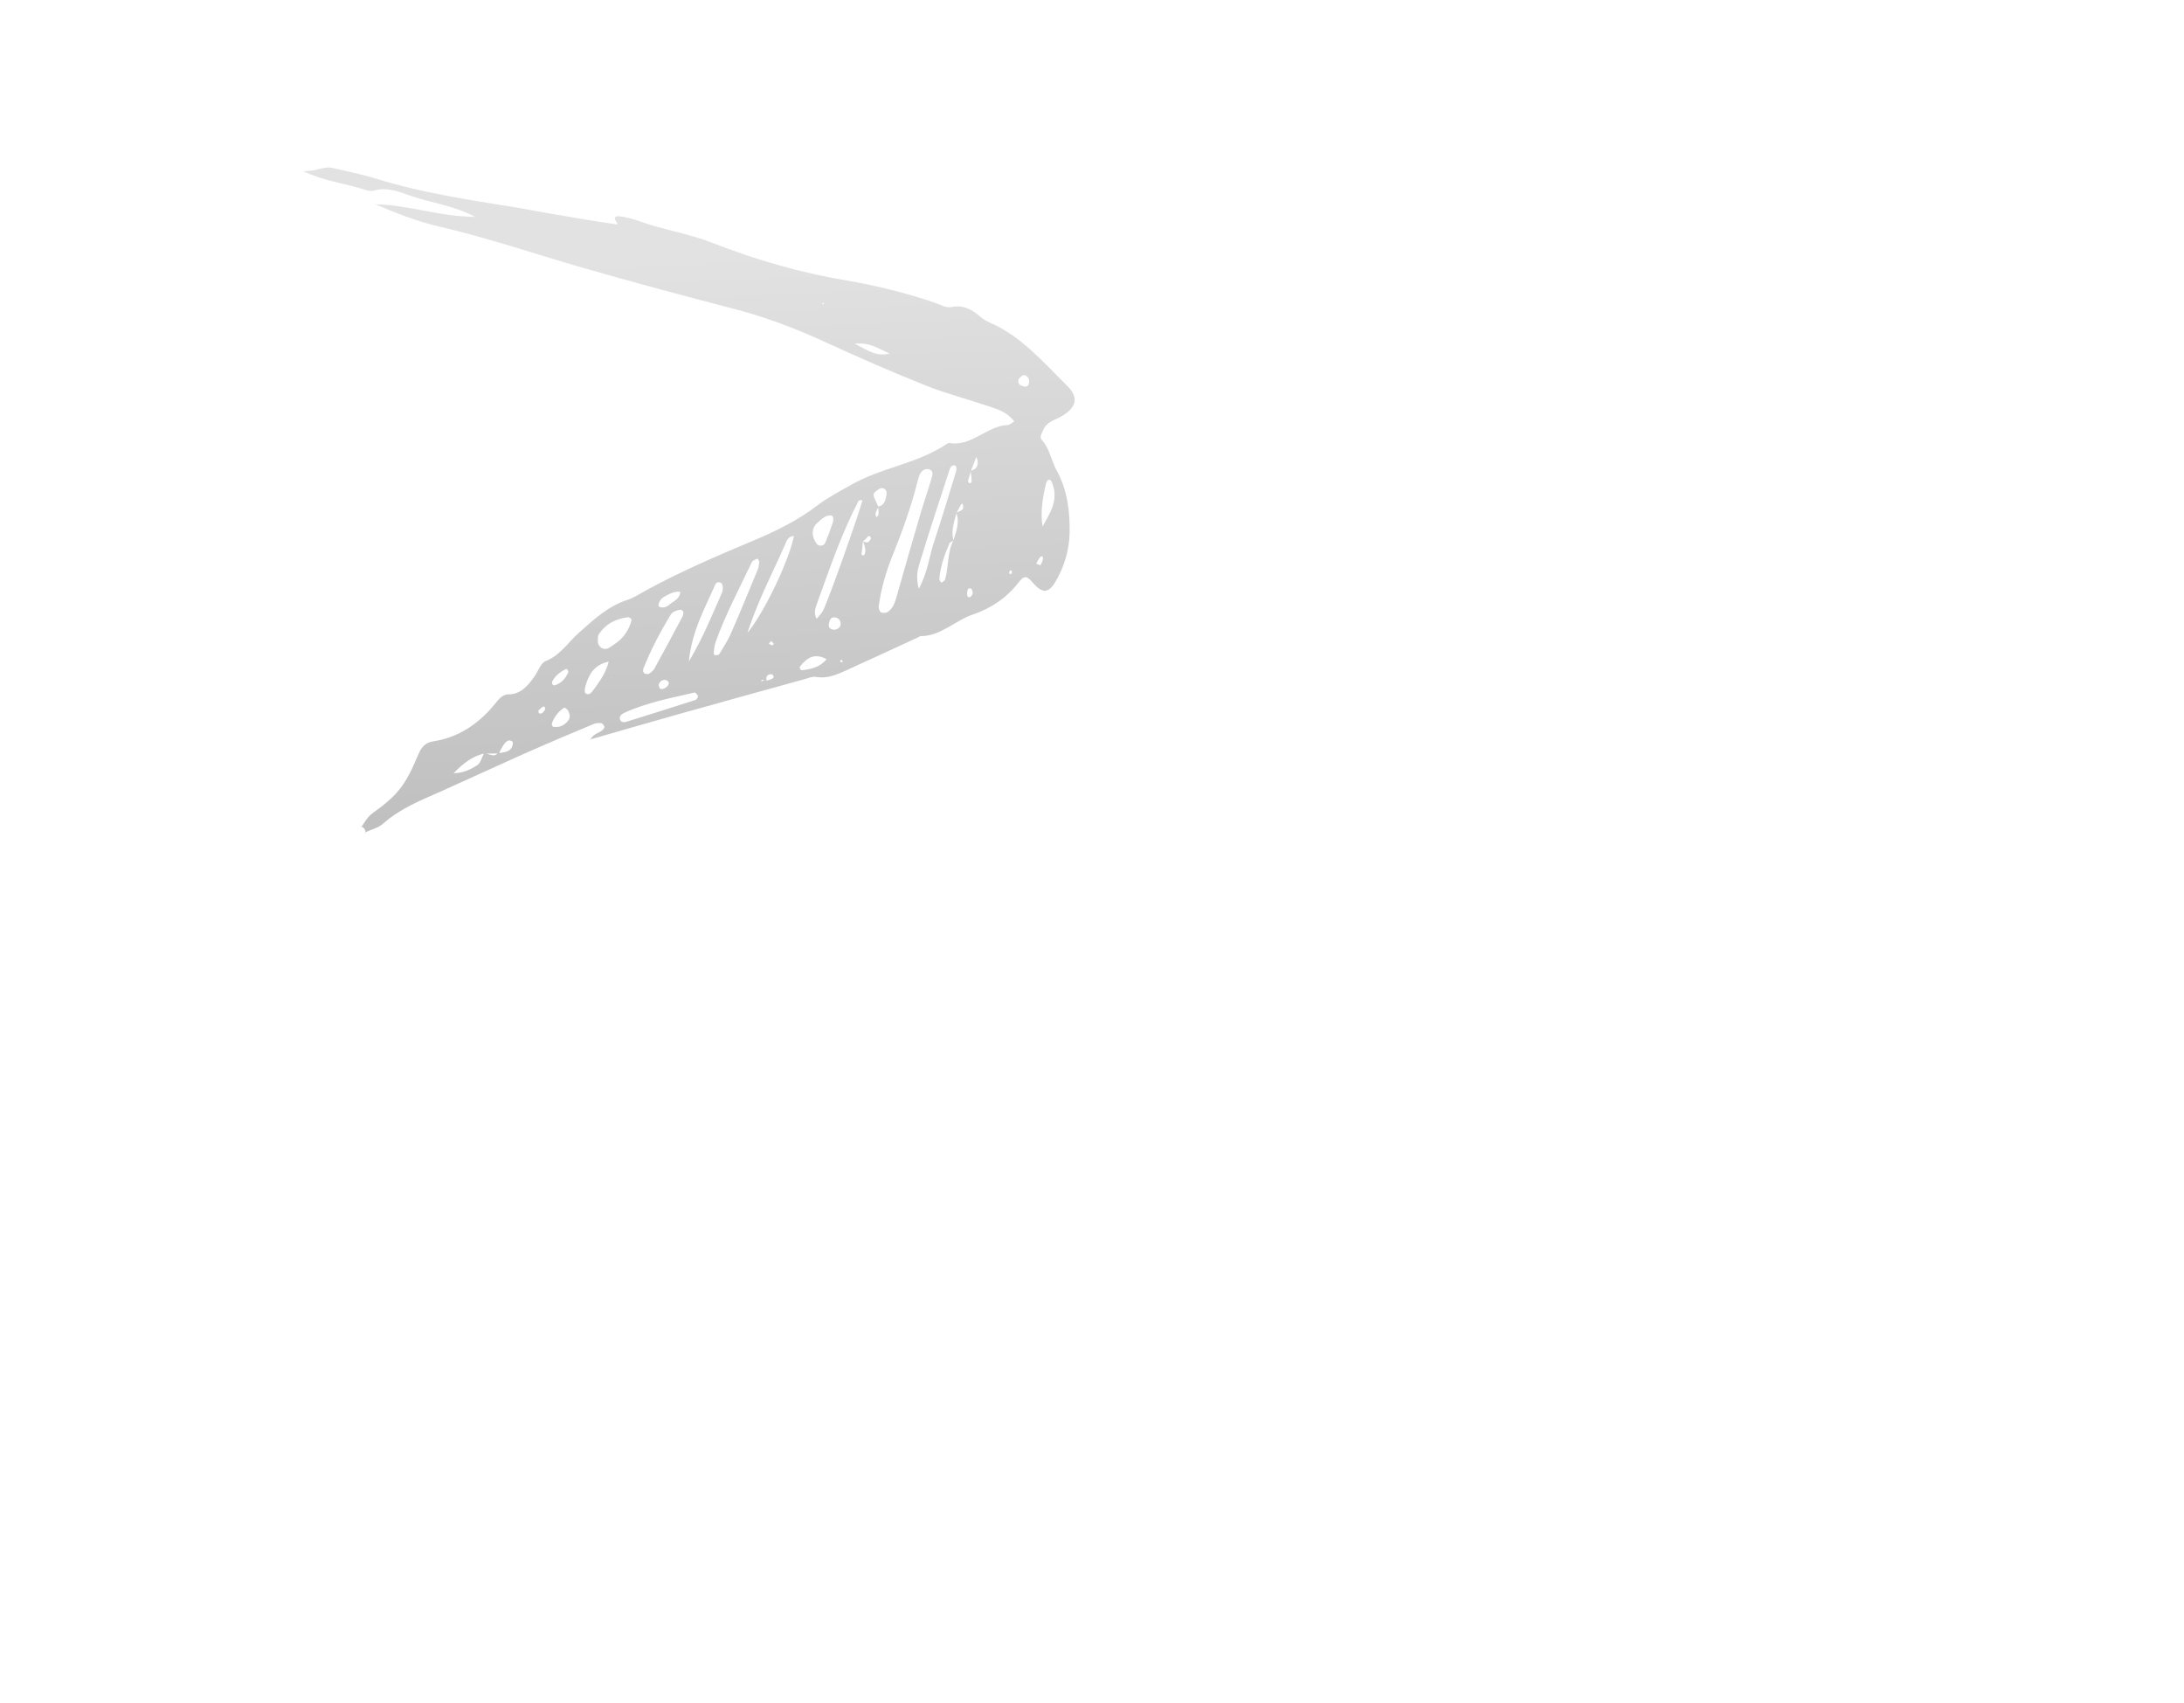
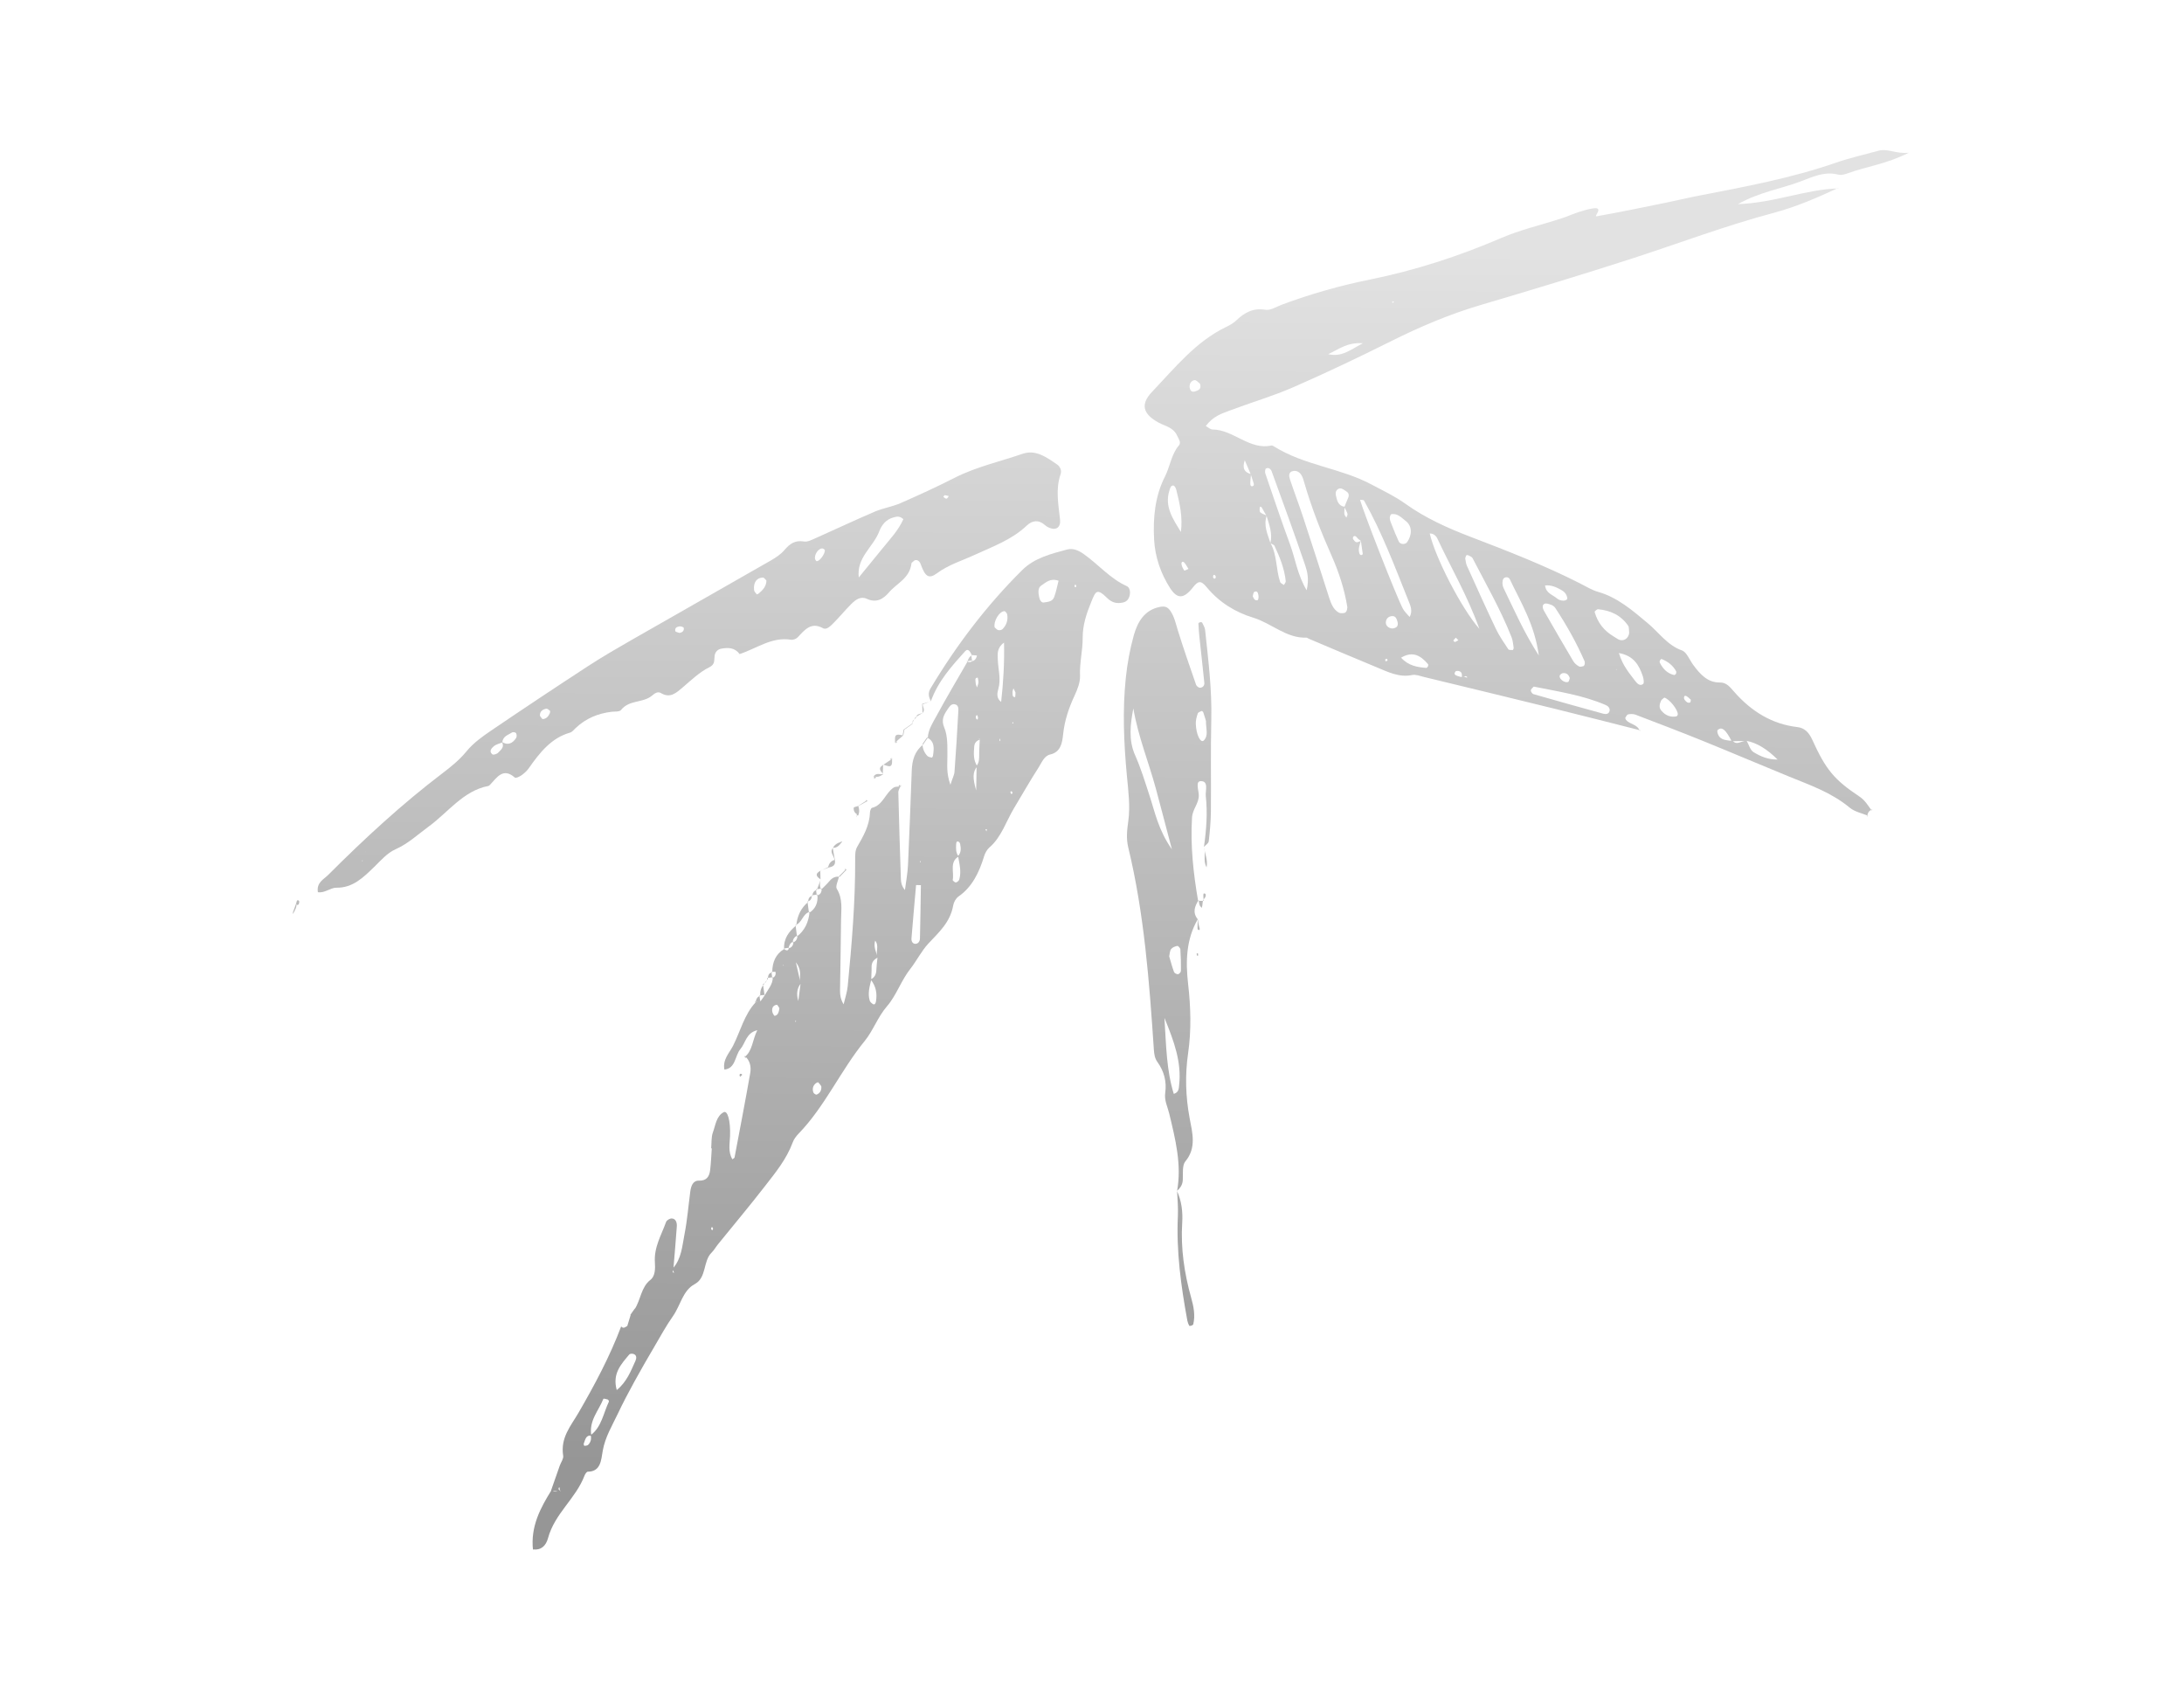
- <svg xmlns="http://www.w3.org/2000/svg" id="_레이어_1" data-name="레이어_1" version="1.1" viewBox="-80 -80 721.16 562.14">
+ <svg xmlns="http://www.w3.org/2000/svg" version="1.1" viewBox="-80 -80 721.16 562.14">
  <defs>
    <linearGradient id="leafGradient" x1="0" y1="0" x2="0" y2="402.14" gradientUnits="userSpaceOnUse" gradientTransform="rotate(-172.48 280.58 201.07)">
      <stop offset="0%" stop-color="#969696" />
      <stop offset="52%" stop-color="#BEBEBE" />
      <stop offset="100%" stop-color="#E2E2E2" />
    </linearGradient>
    <style>
+       .st0 {
+         fill: none;
+       }
+ 
      .leaf-sway {
-       transform-box: fill-box;
-       transform-origin: 50% 85%;
-       animation: wind_st_R 7.1s cubic-bezier(0.42, 0.02, 0.58, 0.98) -3.3s infinite;
+         transform-box: fill-box;
+         transform-origin: 50% 85%;
+         animation: wind_st_R 7.1s cubic-bezier(0.42, 0.02, 0.58, 0.98) -3.3s infinite;
      }
+ 
      @keyframes wind_st_R {
-       0% {
-       transform: translateY(0px) rotate(0.4deg);
-       }
-       19% {
-       transform: translateY(-0.35px) rotate(-0.65deg);
-       }
-       45% {
-       transform: translateY(0px) rotate(-0.15deg);
-       }
-       70% {
-       transform: translateY(0.5px) rotate(1deg);
-       }
-       87% {
-       transform: translateY(0.1px) rotate(0.55deg);
-       }
-       100% {
-       transform: translateY(0px) rotate(0.4deg);
-       }
+         0% {
+           transform: translateY(0px) rotate(0.4deg);
+         }
+         19% {
+           transform: translateY(-0.35px) rotate(-0.65deg);
+         }
+         45% {
+           transform: translateY(0px) rotate(-0.15deg);
+         }
+         70% {
+           transform: translateY(0.5px) rotate(1deg);
+         }
+         87% {
+           transform: translateY(0.1px) rotate(0.55deg);
+         }
+         100% {
+           transform: translateY(0px) rotate(0.4deg);
+         }
      }
    </style>
  </defs>
-   <g transform="translate(561.16 0) scale(-1 1) rotate(-5.4 280.58 201.07)">
+   <g transform="rotate(-7.26 307 72)">
    <g class="leaf-sway" fill="url(#leafGradient)">
      <path d="M449.15,179.94c-8.96-3.52-17.91-7.08-26.89-10.54-13.88-5.35-27.78-10.65-41.68-15.94-1.28-.49-2.64-1.26-3.91-1.16-4.35.34-7.8-2.04-11.38-4.08-7.01-4-13.98-8.08-20.96-12.14-.24-.14-.46-.42-.71-.44-6.54-.55-10.85-6.18-16.55-8.74-5.56-2.5-10.45-6.33-14.01-11.95-1.6-2.53-2.54-2.44-4.48-.52-3.47,3.42-5.64,3.31-7.56-.75-2.42-5.13-3.6-10.72-3.19-16.48.52-7.24,2.13-14.27,6.17-20.18,2.11-3.1,3.01-7.03,5.85-9.61.99-.89.23-2.15-.13-3.28-.91-2.93-3.51-3.62-5.5-5.05-4.72-3.38-5.38-6.71-.97-10.31,8.48-6.92,16.53-14.71,26.96-18.19,1.29-.43,2.62-.96,3.73-1.78,3.05-2.25,6.08-3.4,9.9-2.24,1.65.5,3.72-.53,5.58-.97,9.88-2.32,19.82-3.82,29.94-4.56,15.17-1.11,30.14-3.94,44.9-8.17,6.28-1.8,12.83-2.47,19.26-3.66.81-.15,1.62-.29,2.42-.47,1.6-.37,3.18-.83,4.8-1.12,1.61-.29,3.24-.58,4.87-.58,3.5,0-.38,2.78.61,2.74,7.89-.37,15.77-1.01,23.65-1.59,3.53-.26,7.06-.66,10.6-.89,15.51-1,31.02-1.86,46.34-5.07,4.81-1.01,9.72-1.48,14.58-2.16,3.07-.43,5.51,1.82,9.78,1.92-7.71,2.76-14.34,2.74-20.74,4.16-1.05.24-2.3.46-3.24.08-4.4-1.78-8.67-.3-12.85.69-6.63,1.57-13.52,1.68-21.29,4.77,12.08,1.11,22.74-2,33.47-.96l.19-.19c-7.32,2.34-14.69,4.48-22.28,5.5-16.24,2.17-32.22,6.01-48.33,9.05-17.18,3.24-34.42,6.13-51.67,8.93-10.55,1.71-20.78,4.61-30.92,8.16-11.15,3.9-22.38,7.59-33.69,10.91-7.1,2.08-14.42,3.23-21.61,4.94-2.9.69-5.93,1.21-8.71,4.13.72.51,1.34,1.32,2.05,1.41,6.79.89,11.31,8.4,18.62,7.7.24-.02.52.17.73.34,9.24,7.61,20.92,9.83,30.53,16.67,3.43,2.44,6.98,4.67,10.12,7.58,6.07,5.64,12.95,9.82,20.07,13.64,11.49,6.16,22.97,12.39,33.87,19.79,1.85,1.26,3.65,2.72,5.66,3.58,6.05,2.58,10.47,7.52,14.92,12.33,3.27,3.53,5.53,8.07,10.05,10.32,1.43.71,2.07,3.37,3.05,5.15,1.88,3.41,4.04,6.49,8.01,6.92,2.22.24,3.18,2,4.33,3.69,4.86,7.2,11.14,12.16,19.17,14.14,2.46.61,3.63,2.37,4.38,4.76,3.21,10.33,5.4,13.93,13.17,20.67,1.61,1.4,2.35,3.23,3.33,5l.29-.31c-1.14.2-1.8.92-1.97,2.18,0,0,.28-.3.28-.3-1.91-1.11-4.17-1.82-5.66-3.41-5.36-5.74-12.03-9.02-18.52-12.69-8.92-5.05-17.77-10.23-26.7-15.25-6.98-3.92-14.02-7.68-21.06-11.45-.7-.37-1.58-.45-2.37-.42-.38.01-.78.56-1.08.95-.11.14,0,.6.13.81,1.1,1.67,3.52,1.81,4.04,4.17l.21-.17ZM444.08,158.9l-.5.23.59-.13c.48.37.53.8.08,1.18-.1.09-.39-.08-.59-.13.14-.39.28-.79.41-1.16M365.49,106.25c-.59,1.33-1.34,2.62-.95,4.2.05.19.29.42.47.45.18.02.57-.18.57-.28,0-1.46-.04-2.91-.07-4.37-.37-.39-.83-.72-1.09-1.18-.35-.62-.71-.9-1.22-.53-.15.11-.25.62-.16.8.25.45.56,1.04.95,1.15.46.13,1.03-.18,1.51-.23M393.11,155.11c.25,0,.56-.12.75,0,.81.5,1.07.32.52-.12-.3-.24-1.01.14-1.53.24.19-.81.38-1.68-.43-2.16-.38-.23-1.13-.35-1.37-.12-.86.87-.1,1.27.57,1.6.46.23.93.42,1.49.56M332.31,79.78c-.22,1.05-.52,2.1-.64,3.16-.09.75.33,1.06.89.77.15-.08.29-.43.26-.62-.17-1.08-.39-2.14-.59-3.21-.44-1.54-.88-3.09-1.39-4.9-1.25,2.55-.6,3.97,1.48,4.8M335.72,94.03c-1.52,3.05-.5,6.08.07,9.12,1.73,4.21.68,8.81,1.55,13.14.09.46.74.79,1.12,1.18.26-.4.75-.79.76-1.2.08-4.18-.95-8.12-2.21-12-.15-.45-.83-.69-1.23-1.09,1.15-3.05.38-6.06-.12-9.08-.34-.8-.73-1.59-1.01-2.41-.27-.79-.66-1.11-.84-.65-.19.5-.3,1.4-.04,1.67.53.57,1.33.85,1.95,1.32M478.83,187.08c1.32,2.1,3.18.27,4.72.78.55,1.32.77,3.12,1.7,3.88,2.1,1.72,4.47,3.12,7.63,3.49q-4.54-5.85-9.36-7.4c-1.64-.17-3.27-.34-4.91-.51-1.46-4-2.51-5.17-3.97-4.38-.18.1-.36.46-.34.69.14,2.58,1.97,2.97,3.74,3.43.25.07.52.04.79.03M361.63,94.35c-.15.8-.38,1.59-.41,2.39-.02.41.33.83.51,1.25.19-.4.58-.84.52-1.19-.13-.79-.48-1.54-.74-2.3.4-.73.78-1.49,1.22-2.19.61-.97,1.22-1.94.07-2.9-.8-.67-1.63-1.68-2.75-1.03-1.1.63-.84,1.89-.71,2.99.18,1.54.82,2.67,2.29,2.99M358.31,127.41c-.19-5.96-1.3-11.82-3-17.49-2.47-8.23-4.57-16.55-5.91-25.1-.14-.87-.26-1.8-.61-2.58-.51-1.12-1.42-1.82-2.62-1.71-1.55.13-1.55,1.48-1.32,2.61.86,4.37,1.92,8.69,2.76,13.07,1.75,9.04,3.44,18.1,5.11,27.16.39,2.1.85,4.11,2.53,5.41.4.31,1.01.35,1.54.38,1.03.05,1.28-.83,1.52-1.74M398.96,116.29c.06.71-.02,1.63.22,2.43,2.25,7.34,4.48,14.68,6.88,21.96.82,2.5,2.06,4.84,3.21,7.18.17.35.93.38,1.44.45.1.01.39-.48.38-.74-.03-1.16.04-2.38-.24-3.48-2.41-9.49-6.16-18.43-9.48-27.54-.17-.47-.78-.77-1.22-1.08-.18-.13-.53-.21-.68-.11-.2.14-.29.49-.51.92M345.69,120.14c1.3-3.56,1-6.05.55-8.27-2.2-10.77-4.64-21.49-7.07-32.2-.16-.71-.91-1.48-1.74-1.09-.3.14-.51,1.09-.41,1.59,1.68,8.16,3.31,16.33,5.17,24.44,1.11,4.85,1.1,10.01,3.5,15.54M378.31,133.18c1.33-1.91.72-3.68.29-5.35-3.04-11.71-5.82-23.51-10.38-34.66-.12-.29-.82-.29-1.27-.43.63,4.35,7.99,33.67,9.51,37.51.41,1.04,1.18,1.9,1.85,2.93M433.71,155.88c.02-.29.13-.61.06-.86-1.9-6.51-4.44-12.71-7.38-18.71-.24-.49-.73-.94-1.19-1.18-.7-.35-1.58-.84-2.2-.63-.93.32-.76,1.49-.43,2.28,2.46,5.94,4.96,11.86,7.51,17.75.33.75.98,1.41,1.62,1.9.36.27,1.01.18,1.51.11.19-.03.35-.43.52-.66M400.66,140c-2.64-11.75-6.8-21.33-9.98-31.27-.37-1.15-1.14-1.92-2.31-2.05.73,7.74,7.16,25.77,12.29,33.31M416.04,161.16c-.42.4-1.03.7-1.1,1.12-.07.4.32,1.18.68,1.33,7.34,3.16,14.7,6.26,22.07,9.33.75.31,1.74.4,2.15-.55.4-.93-.25-1.76-.97-2.18-7.21-4.26-15.11-6.42-22.83-9.05M419.01,151.21c-.08-10.42-3.69-18.12-6.29-26.11-.29-.9-1.23-1.13-1.97-.65-.36.23-.55.96-.62,1.5-.07.57-.01,1.22.17,1.76,2.52,7.44,4.7,15.05,8.72,23.51M449.57,147.36c0-1.02.2-1.72-.03-2.16-2.02-3.9-5.31-5.8-9.15-6.68-.39-.09-1.31.55-1.28.73.55,3.73,2.37,6.6,5.14,8.78.44.35.86.73,1.31,1.07,1.69,1.31,3.76.2,4.02-1.74M306.92,95.81c1.25-4.73.83-9.39.25-14.03-.07-.54-.37-1.38-.71-1.48-.89-.26-1.2.65-1.54,1.37-2.42,5.16,0,9.6,2,14.14M376.46,98.79c-.92,1.09-.46,2.26-.19,3.35.48,1.98,1.02,3.95,1.63,5.89.33,1.05,2,1.33,2.71.54,2.03-2.24,2.3-5.08.45-6.95-1.3-1.31-2.49-3.07-4.6-2.83M445.34,153.74c.77,4.44,2.62,7.06,4.19,9.83.55.96,1.38,2.01,2.5,1.26.38-.26.34-1.63.19-2.43-.74-3.91-2.21-7.22-6.87-8.66M373.8,146.16c2.15,3.02,4.96,3.79,7.84,4.4.18.04.48-.25.62-.46.11-.17.19-.55.1-.69-2.03-3.11-4.46-5.05-8.55-3.25M458.35,170.22c-.42.3-.98.51-1.22.93-.56.97-1.04,2.05-.3,3.19,1.13,1.75,2.68,2.63,4.65,2.53.21-.01.53-.31.58-.54.32-1.52-2.09-5.46-3.71-6.12M423.98,128.53c-.02,2.63,2.1,3.32,3.33,4.7,1.16,1.3,3.44,1.35,3.42.32-.03-1.32-.71-2.2-1.65-2.9-1.53-1.12-3.11-2.12-5.1-2.13M374.41,41.59c-5.06-.97-7.76.81-11.83,2.14,4.46,1.53,7.13-.38,11.83-2.14M463.36,162.17c-.82-2.18-2.38-3.63-4.26-4.7-.11-.07-.44.15-.57.33-.14.19-.27.54-.2.74.76,2.22,2.05,3.9,4.15,4.68.18.07.51-.12.67-.29.14-.15.14-.46.21-.75M374.15,134.39c-.15-.93-.25-2.18-1.61-2.23-1.1-.05-2.01.52-2.26,1.79-.25,1.29,1.12,2.5,2.54,2.26.8-.13,1.43-.57,1.33-1.83M319.35,48.03c-.43-.39-1.04-1.4-1.63-1.38-1.15.02-1.99,1.1-1.89,2.39.14,1.69,1.37,1.44,2.42,1.13.82-.24,1.37-.78,1.1-2.13M327.78,119.82c.21.82.49,1.68,1.43,1.51.24-.04.49-.94.47-1.43-.02-.78-.11-1.82-1.22-1.4-.33.12-.46.87-.68,1.33M307.87,108.23c-.36-.76-.63-1.52-1.05-2.17-.43-.66-1.03-.51-1.04.29-.01.75.32,1.54.64,2.23.05.11.85-.2,1.45-.36M428.21,159.87c-.23-1.28-.99-1.93-2.11-1.89-.4.01-1.04.42-1.13.78-.28,1.07,1.5,2.66,2.57,2.29.31-.11.46-.78.68-1.18M466.96,172.01c-.49-.49-.96-1.28-1.6-1.5-.44-.15-.76.7-.43,1.28.39.67.86,1.35,1.74,1.07.13-.04.16-.44.29-.86M392.56,141.88c-.32.28-.63.57-.95.85.17.19.36.57.5.54.41-.07.79-.29,1.19-.45-.24-.32-.49-.63-.74-.94M369.14,145.92c-.21.05-.59.06-.61.16-.12.66.17.82.75.4.04-.03-.09-.36-.14-.56M386.39,29.41l-.58-.33-.07.55.65-.22ZM315.9,112.54c.19-.11.48-.17.54-.34.07-.2.03-.56-.1-.72-.36-.45-.68-.28-.76.45-.02.19.21.4.32.61" />
+       <path d="M92.39,332.89c.55-1.22,1.1-2.44,1.65-3.66,0,0-.18.07-.18.07.62-.68,1.23-1.35,1.85-2.03l-.06.18c2.32-2.76,2.94-6.88,6.34-8.88,1.68-.99,2.05-3.41,2.17-5.52.29-5.01,3.26-8.66,5.34-12.75.29-.57,1.38-1.03,2.01-.93,1.34.21,1.56,1.62,1.34,2.76-.9,4.63-1.94,9.22-2.91,13.85.17.46-.84.89.02,1.32-.06-.51-.12-1.03-.18-1.55,3.22-2.69,4-6.89,5.26-10.7,1.48-4.46,2.45-9.12,3.66-13.69.48-1.83,1.35-3.55,3.29-3.24,2.42.39,3.58-.8,4.13-3.04.57-2.29.96-4.63,1.42-6.94,0,.01-.18-.14-.18-.14.38-1.71.46-3.62,1.22-5.1,1.17-2.25,1.78-5.17,4.37-6.16,1.36-.52,1.92,3.04,1.1,8.05-.42,2.56-1.36,5.09-.21,7.73.33-.2.72-.29.79-.51,2.91-8.97,5.85-17.93,8.65-26.95.64-2.04.46-4.17-1.07-5.86l-.12.35c2.91-1.67,3.22-5.2,5.3-8.26-3.76.38-4.41,3.74-6.3,5.45-2.12,1.93-2.33,6.18-6.12,6.07-.21-3.35,2.29-5.19,3.79-7.38,3.04-4.46,5.02-9.84,9.23-13.32l-.16-.22c.66,0,1.33,0,1.99,0l-.25.15c.62-.68,1.24-1.35,1.86-2.03l-.21.25c1.27-1.82,3.14-3.2,3.48-5.7l-.24.29c.97-.3,1.46-.95,1.3-2.09.96-.51,1.9-1.02,2.83-1.51-.6.24-.61-.26-.28-.19,1.06.23-.11-.65.14.52-.83.45-1.67.9-2.5,1.36-.49-.03-.99-.09-1.48-.17l.23.21c.42-3.36,1.91-5.85,4.85-7.15l-.19-.2c.66.65,1.33,1.35,1.94-.07l-.31.25c1.16-.12,1.8-.83,1.92-2.1l-.3.33c1.18-.12,1.69-.97,1.94-2.12l-.25.33c2.79-1.63,4.41-4.23,5.16-7.54l-.26.35c2.32-1.06,3.49-2.97,3.53-5.73l-.25.3c1.24-.02,1.77-.83,1.91-2.07l-.19.34c1.01-.8,2.08-1.54,3.03-2.42,1.06-.99,2.19-1.38,3.54-.99,0,0-.16-.22-.16-.22-.47,1.37-1.69,3.14-1.29,4.02,1.64,3.59.56,7.01.09,10.48-1.04,7.67-2.2,15.33-3.27,23-.2,1.43-.18,2.89.6,4.65.71-1.92,1.65-3.78,2.1-5.77,3.09-13.62,6.02-27.28,7.73-41.2.19-1.53.34-2.93,1.21-4.07,2.44-3.22,4.9-6.39,5.6-10.72.09-.53.53-1.38.86-1.41,3.61-.34,5.01-4.29,7.9-5.71.68-.34,1.61-.08,2.43-.1l.08-.37c-.4.75-1.07,1.46-1.15,2.25-.98,9.5-1.89,19.01-2.78,28.52-.11,1.15-.01,2.33.88,3.7.7-2.7,1.57-5.36,2.05-8.1,1.79-10.25,3.46-20.53,5.17-30.79.56-3.38,1.84-6.23,4.74-7.92l-.11-.3c-.2,1.55.22,2.95,1.08,4.13.29.4.89.56,1.38.74.1.04.41-.33.48-.57.64-2.31,1.25-4.63-1.22-6.21l.26.12c.52-2.74,2.28-4.72,3.76-6.78,4-5.57,8.21-10.95,12.35-16.41l-.17-.27c.69.59,1.38.55,2.07.01l-.32.23c1.06-.09,1.59-.84,1.92-1.85,0,0,.2.23.19.23-.71-.15-1.41-.3-2.11-.45l.23.18c-.38-1.08-.86-2.73-2.1-1.66-5.02,4.33-10.1,8.66-13.3,14.97l.03-.07c-.58-1.46-.66-2.81.38-4.14,10.37-13.21,21.97-24.97,34.98-34.96,4.57-3.51,10.16-4.12,15.57-4.87,2.01-.28,3.71.77,5.22,2.14,4.38,3.98,7.71,9.26,12.83,12.35.89.54,1,2.04.49,3.28-.49,1.2-1.29,1.82-2.51,1.92-2.02.17-3.55-.38-4.99-2.22-2.92-3.72-3.48-2.52-5.26.62-2.01,3.55-3.84,7.22-4.36,11.53-.5,4.12-2.08,7.98-2.44,12.22-.19,2.22-1.47,4.49-2.68,6.41-2.35,3.74-4.25,7.62-5.29,12.06-.68,2.92-1.59,5.77-5.09,6.11-2.08.2-3.13,2.34-4.38,3.82-3.33,3.95-6.44,8.12-9.66,12.19-3.18,4.01-5.35,9-9.72,11.88-.89.59-1.67,1.65-2.14,2.69-2.3,5.11-5.18,9.55-10.06,12.1-.9.47-1.78,1.63-2.1,2.68-1.7,5.47-5.85,8.24-9.73,11.47-2.58,2.15-4.55,5.16-6.98,7.55-3.47,3.4-5.68,8.13-9.19,11.26-3.46,3.1-5.58,7.43-8.74,10.43-9.09,8.62-15.79,19.84-25.57,27.63-.86.69-1.72,1.57-2.24,2.57-2.77,5.31-6.94,9.21-10.96,13.22-5.82,5.82-11.86,11.38-17.8,17.07-.82.79-1.52,1.76-2.41,2.43-3.22,2.41-2.62,8.01-6.85,9.62-4.19,1.59-5.56,6.38-8.41,9.51-2.69,2.95-5.07,6.24-7.53,9.43-2.65,3.43-5.28,6.87-7.83,10.39-2.38,3.28-4.72,6.6-6.91,10.03-2.33,3.65-5.06,7.01-6.41,11.41-.91,2.96-1.51,6.72-5.76,6.2-.37-.04-.95.62-1.21,1.1-3.87,7.27-11.37,11.17-14.61,19.04-.98,2.37-2.76,3.68-5.32,3.04l-.08.15c.15-7.8,4.19-13.45,8.64-18.9.77,1.2,2.06.53,2.98.96-.15-.26-.36-.5-.34-.71.1-.9-.1-1.03-.36-.29-.08.23.52.75.8,1.13-1.11-.29-2.22-.59-3.33-.88,1.3-2.6,2.6-5.2,3.9-7.79.52-1.04,1.56-2.08,1.53-3.09-.2-6.08,3.77-9.46,6.84-13.48,6.42-8.41,12.57-17.05,17.61-26.58l-.06.13c.64.95,1.33.37,2.01.09l-.05.17ZM186.59,229.39c1.35-.39,2.06-1.36,2.31-2.87.22-1.34.58-2.66.89-4.01-.53-1.82,1.16-3.67-.06-5.65-.91,2.03-.05,3.87.05,5.71-1.29.46-2.17,1.25-2.33,2.87-.14,1.38-.46,2.73-.65,4.14-.83,2.15-1.76,4.29-1.35,6.72.08.47.51.93.89,1.25.43.37.87.07,1.1-.66.81-2.64.65-5.16-.84-7.5M232.46,155.38c-1.07.23-1.92.78-2.18,2.04-.46,2.22-.92,4.45.19,6.62-1.79,1.63-2.05,3.62-1.38,7.85.59-3.98.9-6,1.17-8.06,1.03-1,1.16-2.35,1.33-3.75.2-1.62.57-3.22.82-4.89-.13-.09-.25-.18-.38-.26.14.15.29.3.43.45M163.55,227.85q-2.09,2.01-1.52,5.6c.51-1.89,1.02-3.78,1.51-5.74-.5-1.86,1.27-3.76-.68-7.04.32,3.37.51,5.28.69,7.19M220.62,192.8c-3.33,1.34-2.1,4.91-2.96,7.45-.06.18.62.95.94.94.43-.02,1.06-.41,1.24-.84,1.06-2.47.7-5.12.57-7.74,1.22-.98,1.29-2.4,1.19-3.86-.02-.25-.15-.56-.32-.7-.51-.44-.86-.2-1,.62-.23,1.42-.53,2.84.34,4.14M75.91,366.95c3.9-2.15,5.09-6.67,7.38-10.23.08-.12-.12-.64-.28-.72-.46-.22-1.34-.55-1.41-.42-2.05,3.73-5.72,6.55-5.49,11.57-1.8-.5-2.18,1.14-2.83,2.32-.09.17.07.72.1.72.45,0,1.01.08,1.33-.18.91-.73,1.36-1.78,1.21-3.07M220.88,168.97c.96-2.06,1.67-3.02,1.89-4.11,1.3-6.37,2.52-12.77,3.68-19.17.18-1.01.62-2.47-.82-2.91-1.21-.37-1.96.74-2.7,1.57-1.34,1.52-2.38,3.05-1.7,5.51.88,3.2.22,6.49-.16,9.73-.31,2.62-1.09,5.22-.19,9.39M207.02,200.61c-.52-.07-1.05-.15-1.57-.22-1.25,5.75-2.52,11.5-3.73,17.26-.18.86.09,1.82,1.04,1.95.92.13,1.59-.64,1.73-1.53.89-5.82,1.7-11.65,2.54-17.47M244.39,124.64c-2.61,1.4-2.6,3.48-2.77,5.41-.28,3.18.29,6.43-1.04,9.53-.54,1.26-1.12,2.92.38,4.38,1.53-6.31,2.7-12.51,3.42-19.32M86.34,353.27c3.57-2.2,5.39-5.59,7.35-8.8.41-.67.74-1.76-.3-2.29-.42-.22-1.18-.3-1.47-.03-3.04,2.83-6.41,5.51-5.58,11.12M264.82,106.67c-2.63-1.32-4.27.09-5.87.85-1.29.61-1.31,2.38-1.15,3.86.09.88.46,1.83,1.31,1.8,1.27-.05,2.8.12,3.57-1.31.8-1.49,1.32-3.15,2.14-5.2M241.95,119.3c.3.3.63.85,1.07,1.02.44.16,1.12.12,1.47-.17,1.37-1.11,2.19-2.64,2.1-4.56-.02-.44-.49-1.2-.8-1.22-1.7-.13-4.03,2.85-3.85,4.93M233.65,138.2c.25-.56.58-1.03.68-1.55.1-.54,0-1.63-.06-1.63-1.12-.06-.78.99-.87,1.63-.07.48.15,1,.25,1.56M166.01,262.31c-.26-.47-.49-.98-.82-1.38-.1-.12-.54.01-.77.14-1.08.62-1.52,1.66-1.27,2.92.07.37.73.93,1,.86,1.14-.31,1.83-1.17,1.86-2.54M155.55,235c-.24-.43-.48-1.22-.72-1.22-1.21,0-1.85.83-1.75,2.15.04.5.43,1.4.62,1.39,1.22-.1,1.53-1.24,1.85-2.31M239.09,155.99c-.07.02-.2.03-.21.07-.03.22-.03.46-.04.68.08-.02.24-.04.24-.07.02-.23.01-.45.01-.68M246.05,141.47c-.16-.48-.33-.96-.5-1.45-.17.45-.48.9-.48,1.35,0,.6-.35,1.54.67,1.58.08,0,.21-.96.31-1.48M207.7,193.13l.27-.11-.14-.48-.13.59ZM160.47,239.95l-.22-.33v.66s.22-.33.22-.33ZM232.49,148.8c.08-.25.25-.51.23-.75-.05-.86-.33-1.02-.63-.41-.11.21-.07.55,0,.8.04.15.27.24.41.35M244,150.98l-.31.43.39.14-.09-.57ZM124.33,303.8c-.12.19-.34.37-.35.57-.01.19.18.4.28.6.12-.18.34-.36.35-.55.01-.2-.17-.41-.28-.62M270.25,109.52c.07-.22.17-.44.17-.66,0-.06-.3-.12-.47-.19-.05.22-.15.44-.13.64,0,.08.28.14.43.2M230.48,185.05l.27.7.24-.72-.51.02ZM240.37,174.51c.55.04.66-.27.31-.88-.02-.04-.44.11-.45.19-.02.22.09.46.14.69" />
+       <path d="M157.28,117.35c-1.36-2.36-3.48-2.62-5.74-2.51-1.24.06-2.17.82-2.49,1.97-.43,1.53-.1,2.89-2.31,3.65-3.31,1.13-6.32,3.39-9.36,5.37-2.41,1.57-4.64,3.26-7.48,1.04-1.02-.8-2.12-.13-3.04.46-3.31,2.11-7.59.34-10.73,3.39-.63.61-2.11.22-3.19.21-4.46-.02-8.63,1.05-12.39,3.79-.68.5-1.37,1.2-2.12,1.31-6.32.95-10.73,5.28-14.99,9.96-.75.83-1.73,1.48-2.69,1.99-.69.36-1.96.79-2.26.44-3.38-3.82-5.77-.83-8.32,1.27-.21.18-.48.38-.73.4-8.33.51-14.2,6.92-21.13,10.75-3.89,2.15-7.55,4.81-11.8,6.08-2.98.89-5.32,3.05-7.77,4.89-4.05,3.03-7.89,6.02-13.29,5.25-1.92-.27-4.03,1.35-6.23.7-.1-3.25,2.42-3.94,4.09-5.23,13.38-10.36,27.1-20.12,41.61-28.49,3.12-1.8,6.15-3.65,8.9-6.25,2.63-2.49,5.94-4.23,9.14-5.86,11.38-5.77,22.8-11.43,34.27-16.98,4.98-2.41,10.08-4.55,15.18-6.67,16.31-6.77,32.64-13.45,48.95-20.23,1.76-.73,3.59-1.61,5-2.92,2.05-1.9,3.99-2.76,6.7-1.94,1.19.36,2.68-.23,3.97-.61,6.83-2.04,13.61-4.26,20.46-6.21,2.88-.82,5.93-.87,8.8-1.71,6.3-1.85,12.58-3.82,18.78-6.04,7.58-2.71,15.49-3.41,23.24-5.02,4.52-.94,7.76,2.14,10.93,4.99.83.75,1.28,2.08.69,3.27-2.32,4.66-1.97,9.73-2.07,14.76-.05,2.65-1.69,3.56-3.89,2.31-.48-.27-.93-.64-1.3-1.07-1.83-2.1-3.96-2.05-5.94-.6-5.57,4.07-12.02,5.45-18.26,7.42-4.43,1.4-9.01,2.13-13.21,4.49-2.87,1.61-3.98.58-4.91-3.68-.31-1.42-1.45-1.99-2.33-1.19-.21.19-.6.3-.65.52-1.21,4.88-5.62,5.89-8.6,8.6-2.22,2.01-4.65,2.97-7.52,1.16-1.91-1.2-3.75-.15-5.33,1.08-2.22,1.72-4.29,3.68-6.51,5.41-1.09.85-2.63,2.13-3.72,1.32-3.65-2.67-6.03-.24-8.67,1.91-.58.48-1.62.73-2.31.52-6.19-1.83-11.71,1.49-17.52,2.57h.14ZM26.63,166.48c-.36,1.15-.72,2.29-1.08,3.43-.46.45-.82.2-.51-.28.62-.97-.64-.12.4-.04.31-.96.63-1.93.92-2.86.49-.26.58-.19.29.2,0-.15,0-.3-.01-.45M107.53,121.29c-.34-1.02-.16-.9.31-.2-.63-.16-.69-.28-.18-.36-.04.19-.09.37-.13.56M52.29,154.32c.98-.54-.64-1.01.36-.53.18.08.45.27.44.41,0,.64-.34.8-.87.46.56-.44.68-.36.38.23-.1-.19-.2-.38-.3-.57M75.86,136.41c-.98.28-2.08.34-2.92.89-.74.49-1.94,1.38-.84,2.58.31.34,1.57.1,2.05-.33.91-.8,2.39-1.5,1.58-3.35,1.83,1.52,3.46.97,4.88-.71.27-.32.33-1.14.15-1.55-.14-.3-.93-.56-1.25-.4-1.38.68-3.18.79-3.65,2.87M199.37,97.4c3.08-2.92,6.17-5.83,9.24-8.77,2.82-2.7,5.87-5.17,7.94-8.6-1.1-1.34-2.15-1.12-3.2-.98-2.37.31-4.1,1.88-5.2,3.95-2.65,4.99-8.66,7.58-8.64,14.44l-.64-.3.5.25ZM169.15,94.43c-.34-.4-.63-1.07-.99-1.12-2.05-.3-3.41,1.16-3.47,3.69-.01.5.4,1.04.69,1.5.06.09.53-.05.75-.2,1.39-.92,2.71-1.93,3.01-3.87M189.54,86.79c-.21-.18-.39-.44-.62-.52-1.28-.43-3.21,1.71-2.93,3.24.04.24.24.6.42.65.97.24,3.19-2.19,3.13-3.37M90,130.44c1.22.13,2.03-.59,2.66-1.62.13-.22.23-.7.13-.81-.33-.35-.77-.85-1.14-.82-1.08.08-2.13.52-2.33,1.88-.06.41.44.92.68,1.37M138.49,107.95c.88-.07,1.64-.41,1.59-1.49-.01-.26-.85-.67-1.3-.66-.77.01-1.7.2-1.6,1.36.03.31.85.53,1.3.79M232.4,74.38c-.46-.18-.87-.4-1.3-.48-.14-.02-.34.33-.52.51.32.26.62.69.96.71.26.02.56-.46.86-.75" />
+       <path d="M297.4,217.04c-1.51,1.88-2.66,3.82-1.09,6.34l-.02-.04c-4.6,6.06-5.75,13.09-5.86,20.86-.1,7.58-.84,15.24-2.89,22.61-1.93,6.96-2.63,14.03-2.21,21.31.29,4.96,1.07,10.04-3.22,14.01-1.2,1.11-1.24,3.87-1.59,5.92-.28,1.66-1.2,2.58-2.37,3.39l.02.07c2.68-8.47,1.61-17.07.68-25.66-.25-2.34-1.14-4.54-.45-7.06.98-3.58.5-7.13-1.27-10.38-.74-1.36-.74-2.77-.65-4.3,1.33-22.4,2.52-44.8.04-67.21-.33-2.99.3-5.65,1.11-8.6,1.3-4.75,1.27-9.99,1.44-15.05.37-10.8,1.26-21.52,3.73-31.99,1.09-4.62,2.54-9.2,4.36-13.52,1.86-4.43,4.68-7.93,9.74-8.27,1.62-.11,2.53.27,3.28,1.71,1.1,2.15,1.25,4.53,1.67,6.89,1.09,6.16,2.39,12.27,3.67,18.39.1.47.7,1.09,1.12,1.15.84.11,1.64-.44,1.67-1.44.14-5.08.19-10.17.3-15.25.03-1.49.12-2.97.24-4.45,0-.13.42-.3.65-.32.21-.02.56.1.61.25.27.82.68,1.67.66,2.51-.21,9.87-.22,19.74-1.71,29.55-1.52,10.03-2.6,20.14-3.98,30.19-.45,3.24-1.16,6.45-1.94,9.61-.17.67-1.17,1.09-1.79,1.63l-.02.02c1.49-5.42,2.64-10.93,2.73-16.6.03-1.76,1.7-4.8-1.06-5.08-1.77-.18-1.01,2.89-1.19,4.49-.3,2.8-2.62,4.26-3.16,7.1-1.73,9.12-1.88,18.27-1.48,27.49l.21-.27ZM283.98,151.62c-1.63,4.96-2.94,10.14-1.38,15.33,1.37,4.55,2.14,9.18,3.04,13.83,1.1,5.64,1.42,11.58,5.1,18.58-1.08-8.17-1.86-14.33-2.71-20.48-1.25-9.03-3.65-17.88-4.04-27.26M281.26,254.24c-.6,9.35-1.51,17.28-.11,25.28,1.76-.27,1.88-1.62,2.13-2.69,1.75-7.28.23-14.25-2.02-22.59M307.25,158.76c-.1-.61-.27-1.75-.5-2.88-.05-.24-.36-.62-.47-.59-.5.14-1.21.26-1.4.65-.49,1.01-.96,2.12-1.07,3.24-.37,3.66.77,6.79,1.95,5.83,1.81-1.47,1.12-3.73,1.49-6.25M285.39,234.31c.3,1.84.52,3.6.93,5.32.1.4.8.87,1.22.88.37,0,1.02-.56,1.08-.95.33-2.34.58-4.71.72-7.07.03-.43-.57-1.29-.85-1.27-.75.04-1.66.25-2.18.78-.52.52-.63,1.52-.93,2.32" />
+       <path d="M278.15,311.43c1.1,3.5,1.06,7.13.39,10.63-1.59,8.32-1.43,16.59-.2,24.92.43,2.92.67,5.91-.41,8.78-.07.19-.39.33-.61.38-.26.06-.73.07-.78-.04-.2-.55-.36-1.14-.4-1.73-.65-11.63-.75-23.24,1.27-34.76.46-2.62.54-5.33.77-8.05-.02-.05-.04-.12-.04-.12" />
+       <path d="M164.53,208.57c.73-3.1,2.3-5.52,4.84-7.13,0,0-.17-.24-.17-.24,0,1.3,0,2.59,0,3.89l.26-.35c-2.32.21-2.92,3.35-5.17,3.67l.24.16Z" />
+       <path d="M159.55,215.85c.26-3.59,2.4-5.62,4.99-7.28l-.24-.16c0,1.29,0,2.58,0,3.87l.25-.33c-1.06.25-1.7.96-1.94,2.12l.3-.33c-1.03.27-1.57,1.08-1.92,2.1,0,0,.31-.25.31-.25-.65.02-1.29.05-1.94.07l.19.2Z" />
+       <path d="M301.35,199.89c-.02,2.23.78,4.47,0,6.79-.99-2.31.43-4.54-.01-6.77,0,0,.02-.02.02-.02" />
+       <path d="M298.99,217.56c.03-.55.04-1.1.1-1.65.03-.27.13-.74.23-.75.54-.06.78.39.47,1.06-.21.44-.67.73-1.01,1.09,0,0,.21.25.21.25" />
+       <path d="M297.18,217.31c.6.09,1.2.17,1.81.26,0,0-.21-.25-.21-.25-.13.56-.26,1.12-.41,1.67-.07.27-.19.52-.29.79-.2-.33-.5-.63-.58-.99-.12-.55-.09-1.15-.11-1.73,0,0-.21.26-.21.26" />
+       <path d="M296.31,223.37c.05.86,0,1.73.16,2.56.17.89.05,1.2-.55.84-.12-.07-.08-.56-.04-.84.12-.86.27-1.72.41-2.59,0-.01.02.03.02.03" />
+       <path d="M294.9,235.27c-.14-.03-.4-.04-.41-.08-.02-.24.01-.49.03-.74.15.03.42.04.42.08.02.24-.02.49-.04.74" />
+       <path d="M157.15,117.36c-.67.02-1.34.04-2,.06.69-.03,1.38-.06,2.1-.08.04.01-.1.02-.1.02" />
+       <path d="M149.78,230.19c.09-1.39.53-2.59,1.53-3.5l-.15-.28c.02,1.29.04,2.58.06,3.88l.21-.26c-.63-.01-1.26-.02-1.89-.03l.24.19Z" />
+       <path d="M174.42,194.54c-.39,1.1-.69,2.22-.22,3.39l.19-.34c-.64,0-1.27,0-1.91,0l.28.21,1.6-3.02.06-.25Z" />
+       <path d="M179.7,184.81c-1.35,1.33.24,2.63.03,3.94h.17c-.07-1.36-.14-2.71-.2-4.06,0,0,0,.12,0,.12" />
+       <path d="M1.71,180.24c-.21.67.05,1.04.61.75.25-.13.5-.99.36-1.17-.39-.5-.77-.28-.89.42h-.08Z" />
+       <path d="M207.89,148.9c-.2.63-.4,1.25-.6,1.88l.22.06c.2-.62.41-1.23.61-1.85l-.24-.1" />
+       <path d="M207.29,150.78c-2.21-.78-2.58-.55-2.73,1.67l-.05.39c.99-.67,1.98-1.34,2.99-2,.02,0-.2-.06-.2-.06" />
+       <path d="M204.56,152.45c.71.91-.57.93.41.48.44-.21.12-.68-.45-.1,0,.02.05-.38.05-.38" />
+       <path d="M213.56,154.72c.62-.69,1.25-1.39,1.88-2.09,0,0-.26-.12-.26-.12-.57.64-1.15,1.27-1.72,1.91l.11.3Z" />
+       <path d="M140.54,255.11c-.46-.39-.78-.31-.87.27-.02.14.2.36.35.48.89.7-.67-.13.39-.41l.13-.34Z" />
+       <path d="M140.41,255.45c-.07-.2-.14-.4-.21-.59-.4.53-.3.63.32.28.01-.02-.12.31-.12.31" />
+       <path d="M142.22,249.22c.53,1.05-.73.75.32.57.47-.08.27-.63-.43-.24-.01.01.11-.33.11-.33" />
+       <path d="M147.99,232.13c.29-.98.71-1.82,1.78-1.94l-.24-.19c.01.69.02,1.37.03,2.06,0,0,.25-.15.25-.15-.66,0-1.33,0-1.99,0l.16.22Z" />
+       <path d="M151.31,226.69l1.72-1.84-.18-.27c-.23.99-.72,1.67-1.69,1.83l.15.28Z" />
+       <path d="M153.03,224.85c.13-1.07.54-1.85,1.66-1.84,0,0-.23-.21-.23-.21,0,.69,0,1.39-.01,2.08l.24-.29c-.62,0-1.24,0-1.85,0l.18.27Z" />
+       <path d="M169.38,201.44c.18-1.02.56-1.81,1.66-1.8l-.17-.26c-.13,1.07-.6,1.78-1.67,1.82l.17.24Z" />
+       <path d="M171.04,199.64c.16-1.08.75-1.67,1.72-1.83,0,0-.28-.21-.28-.21,0,.69,0,1.37,0,2.06l.25-.3c-.62,0-1.24.02-1.86.03l.17.26Z" />
+       <path d="M183.22,192.21c-.87.69-1.74,1.38-2.62,2.07,0,0,.16.22.16.23.79-.64,1.58-1.27,2.37-1.91l.09-.38Z" />
+       <path d="M174.36,194.79c.1-1.04.2-2.07.31-3.11,0,0-.02.06-.02.06-1.91.73-1.54,1.7-.24,2.79,0,.01-.05.26-.05.26" />
+       <path d="M183.13,192.59c-.09-.19-.17-.38-.26-.56-.3.55-.19.62.35.2,0-.02-.09.37-.09.37" />
+       <path d="M177.36,190.85c-.9.29-1.8.58-2.7.88,0,0,.02-.06.01-.06.93-.22,1.86-.44,2.79-.66,0,0-.1-.17-.1-.17" />
+       <path d="M179.73,188.75c-1.16.19-1.9.94-2.36,2.09,0,0,.1.17.1.17,1.29-.12,2.56-.28,2.43-2.27.01,0-.16,0-.16,0" />
+       <path d="M183.03,183.1c-1.3.11-2.49.49-3.33,1.71,0,0,0-.12,0-.12,1.31.3,2.23-.48,3.11-1.36l.22-.22Z" />
+       <path d="M.16,183.37l-.16.4s.34-.21.34-.21c0,0-.18-.19-.18-.19" />
+       <path d="M182.81,183.33c.02-.15.03-.3.05-.45-.49.26-.45.35.15.25.02-.02-.19.2-.19.2" />
+       <path d="M1.79,180.24c-.54,1.04-1.08,2.08-1.62,3.13,0,0,.18.19.18.19.66-1,1.5-1.91,1.36-3.32,0,0,.08,0,.08,0" />
+       <path d="M189.53,175c-.87-.72.82-.73-.25-.5-.18.04-.46.57-.4.78.3,1.15-.55-.56.46-.1l.2-.18Z" />
+       <path d="M231.54,129.45c.39-.89.84-1.71,1.82-1.92l-.23-.18c0,.69,0,1.38,0,2.07,0,0,.32-.23.31-.23-.69,0-1.38,0-2.07-.01l.17.27Z" />
+       <path d="M189.33,175.18c.68-.92.69-1.98.51-3.08h-.2c-.48.12-1.32.12-1.38.35-.28,1.17.23,2.04,1.25,2.55.01,0-.19.18-.19.18" />
+       <path d="M189.84,172.09c1.02-.39,2.04-.79,3.05-1.19l.1-.37c-1.1.52-2.2,1.05-3.33,1.57-.03,0,.17-.01.17-.01" />
+       <path d="M192.89,170.91c-.07-.18-.15-.35-.22-.53-.29.5-.19.57.32.19,0-.02-.1.35-.1.35" />
+       <path d="M204.57,167.44c-.86-.75.86-.65-.23-.52-.56.07-.61.37-.1.62,1,.49-.61.05.4-.46,0-.02-.07.36-.07.36" />
+       <path d="M196.14,162.99c.4,1.12-1.12.25-.09.63.57.21.79.02.74-.62-.1-1.2.26.59-.6-.14l-.05.13Z" />
+       <path d="M196.18,162.86c1.01.76,2,.43,2.98-.08l.17-.1c-1.07.06-2.22-.83-3.2.32,0,0,.04-.14.04-.14" />
+       <path d="M199.17,162.78c.17-1.06.34-2.12.51-3.19l-.18.15c-1.79.84-.84,1.89-.17,2.93.01,0-.16.11-.16.11" />
+       <path d="M217.96,140.84c-.99.15-1.97.3-2.96.45l.1.22c.96-.24,1.92-.49,2.89-.74,0,0-.03.06-.03.06" />
+       <path d="M215,141.3c-.08,1-.16,2-.26,3.01-.03,0,.05-.05.05-.05.97-.77.36-1.78.33-2.72-.02-.02-.12-.24-.12-.24" />
+       <path d="M199.68,159.59c1.28.39,2.95,2.05,3.11-1.17l.1-.38c-1.12.57-2.24,1.13-3.37,1.7-.02,0,.16-.15.16-.15" />
+       <path d="M212.45,145.6c.3-1.41,1.49-.96,2.32-1.34.02,0-.05.06-.03.05-.81.37-1.65.74-2.5,1.11-.01,0,.22.17.22.17" />
+       <path d="M211.02,147.47c-.15-1.19.83-1.35,1.42-1.88.01,0-.22-.18-.21-.17-.46.66-.94,1.31-1.43,1.96-.02-.01.22.09.22.09" />
+       <path d="M202.78,158.42c-.53-1.05.77-.69-.29-.51-.42.07-.23.58.38.15,0-.02-.09.36-.09.36" />
+       <path d="M208.13,148.99c.95-.51,1.9-1.02,2.88-1.53.02,0-.21-.1-.19-.08-.95.52-1.91,1.02-2.9,1.52-.02,0,.22.09.22.09" />
    </g>
  </g>
</svg>
